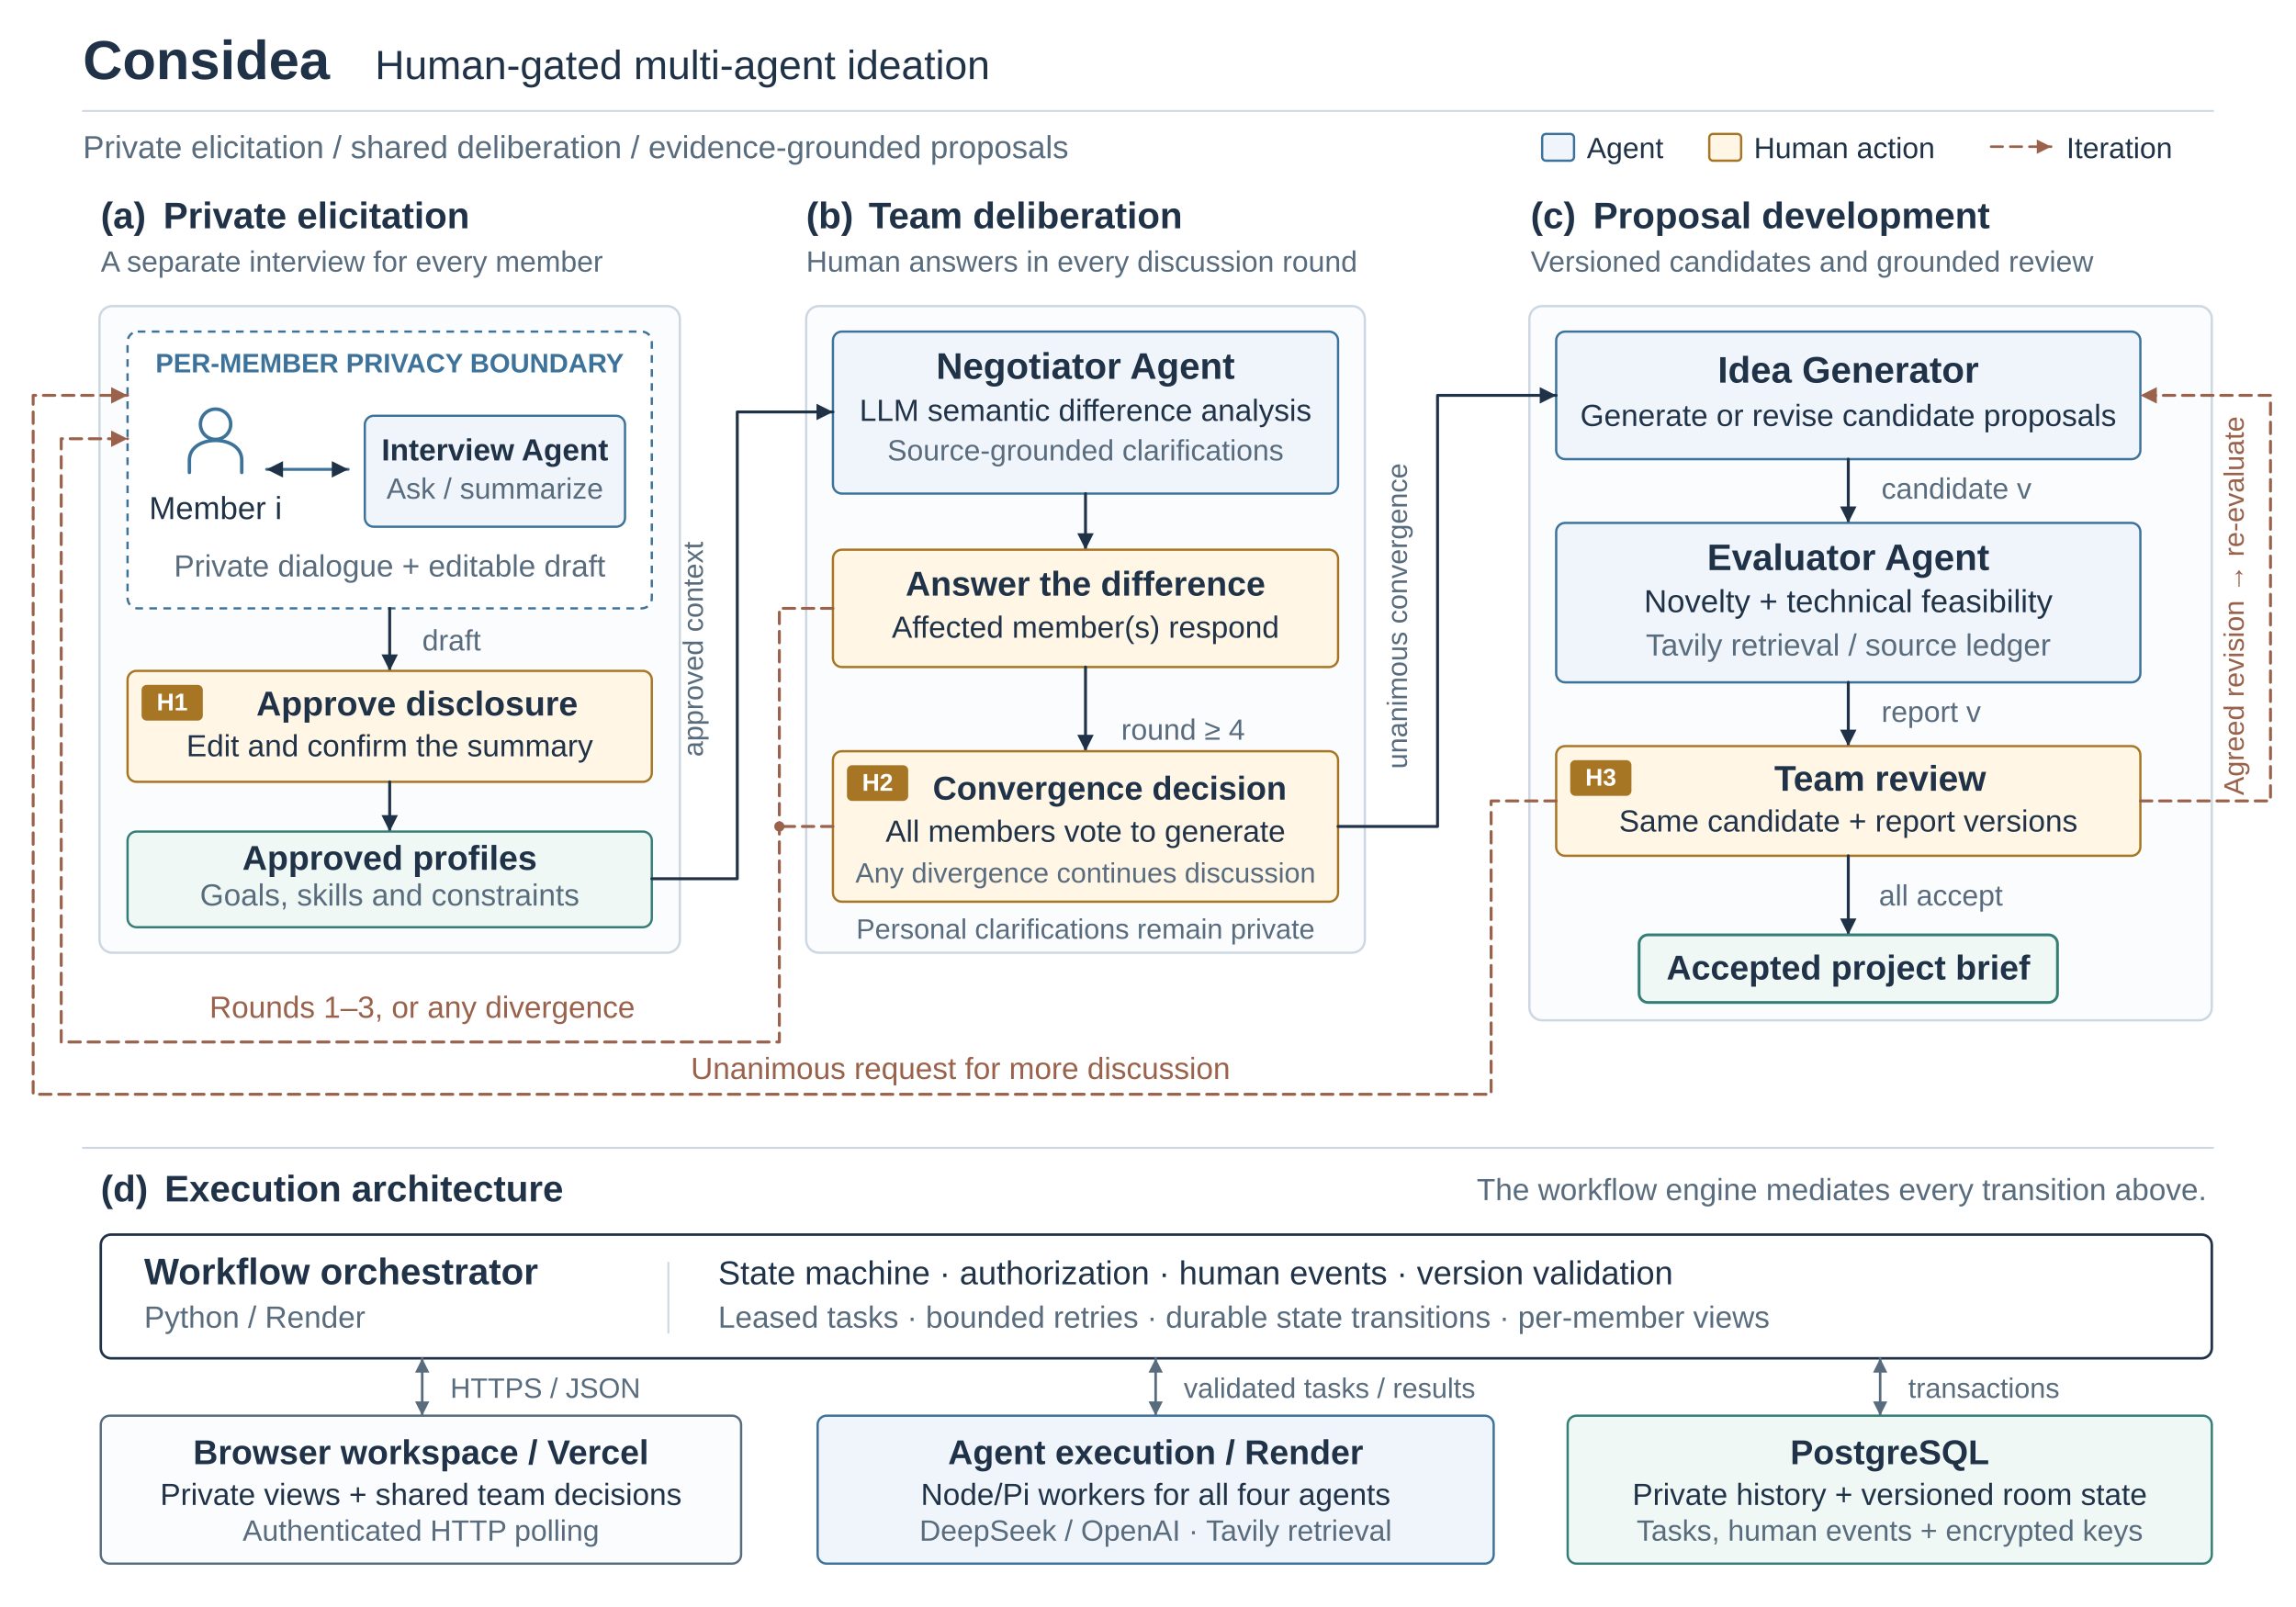
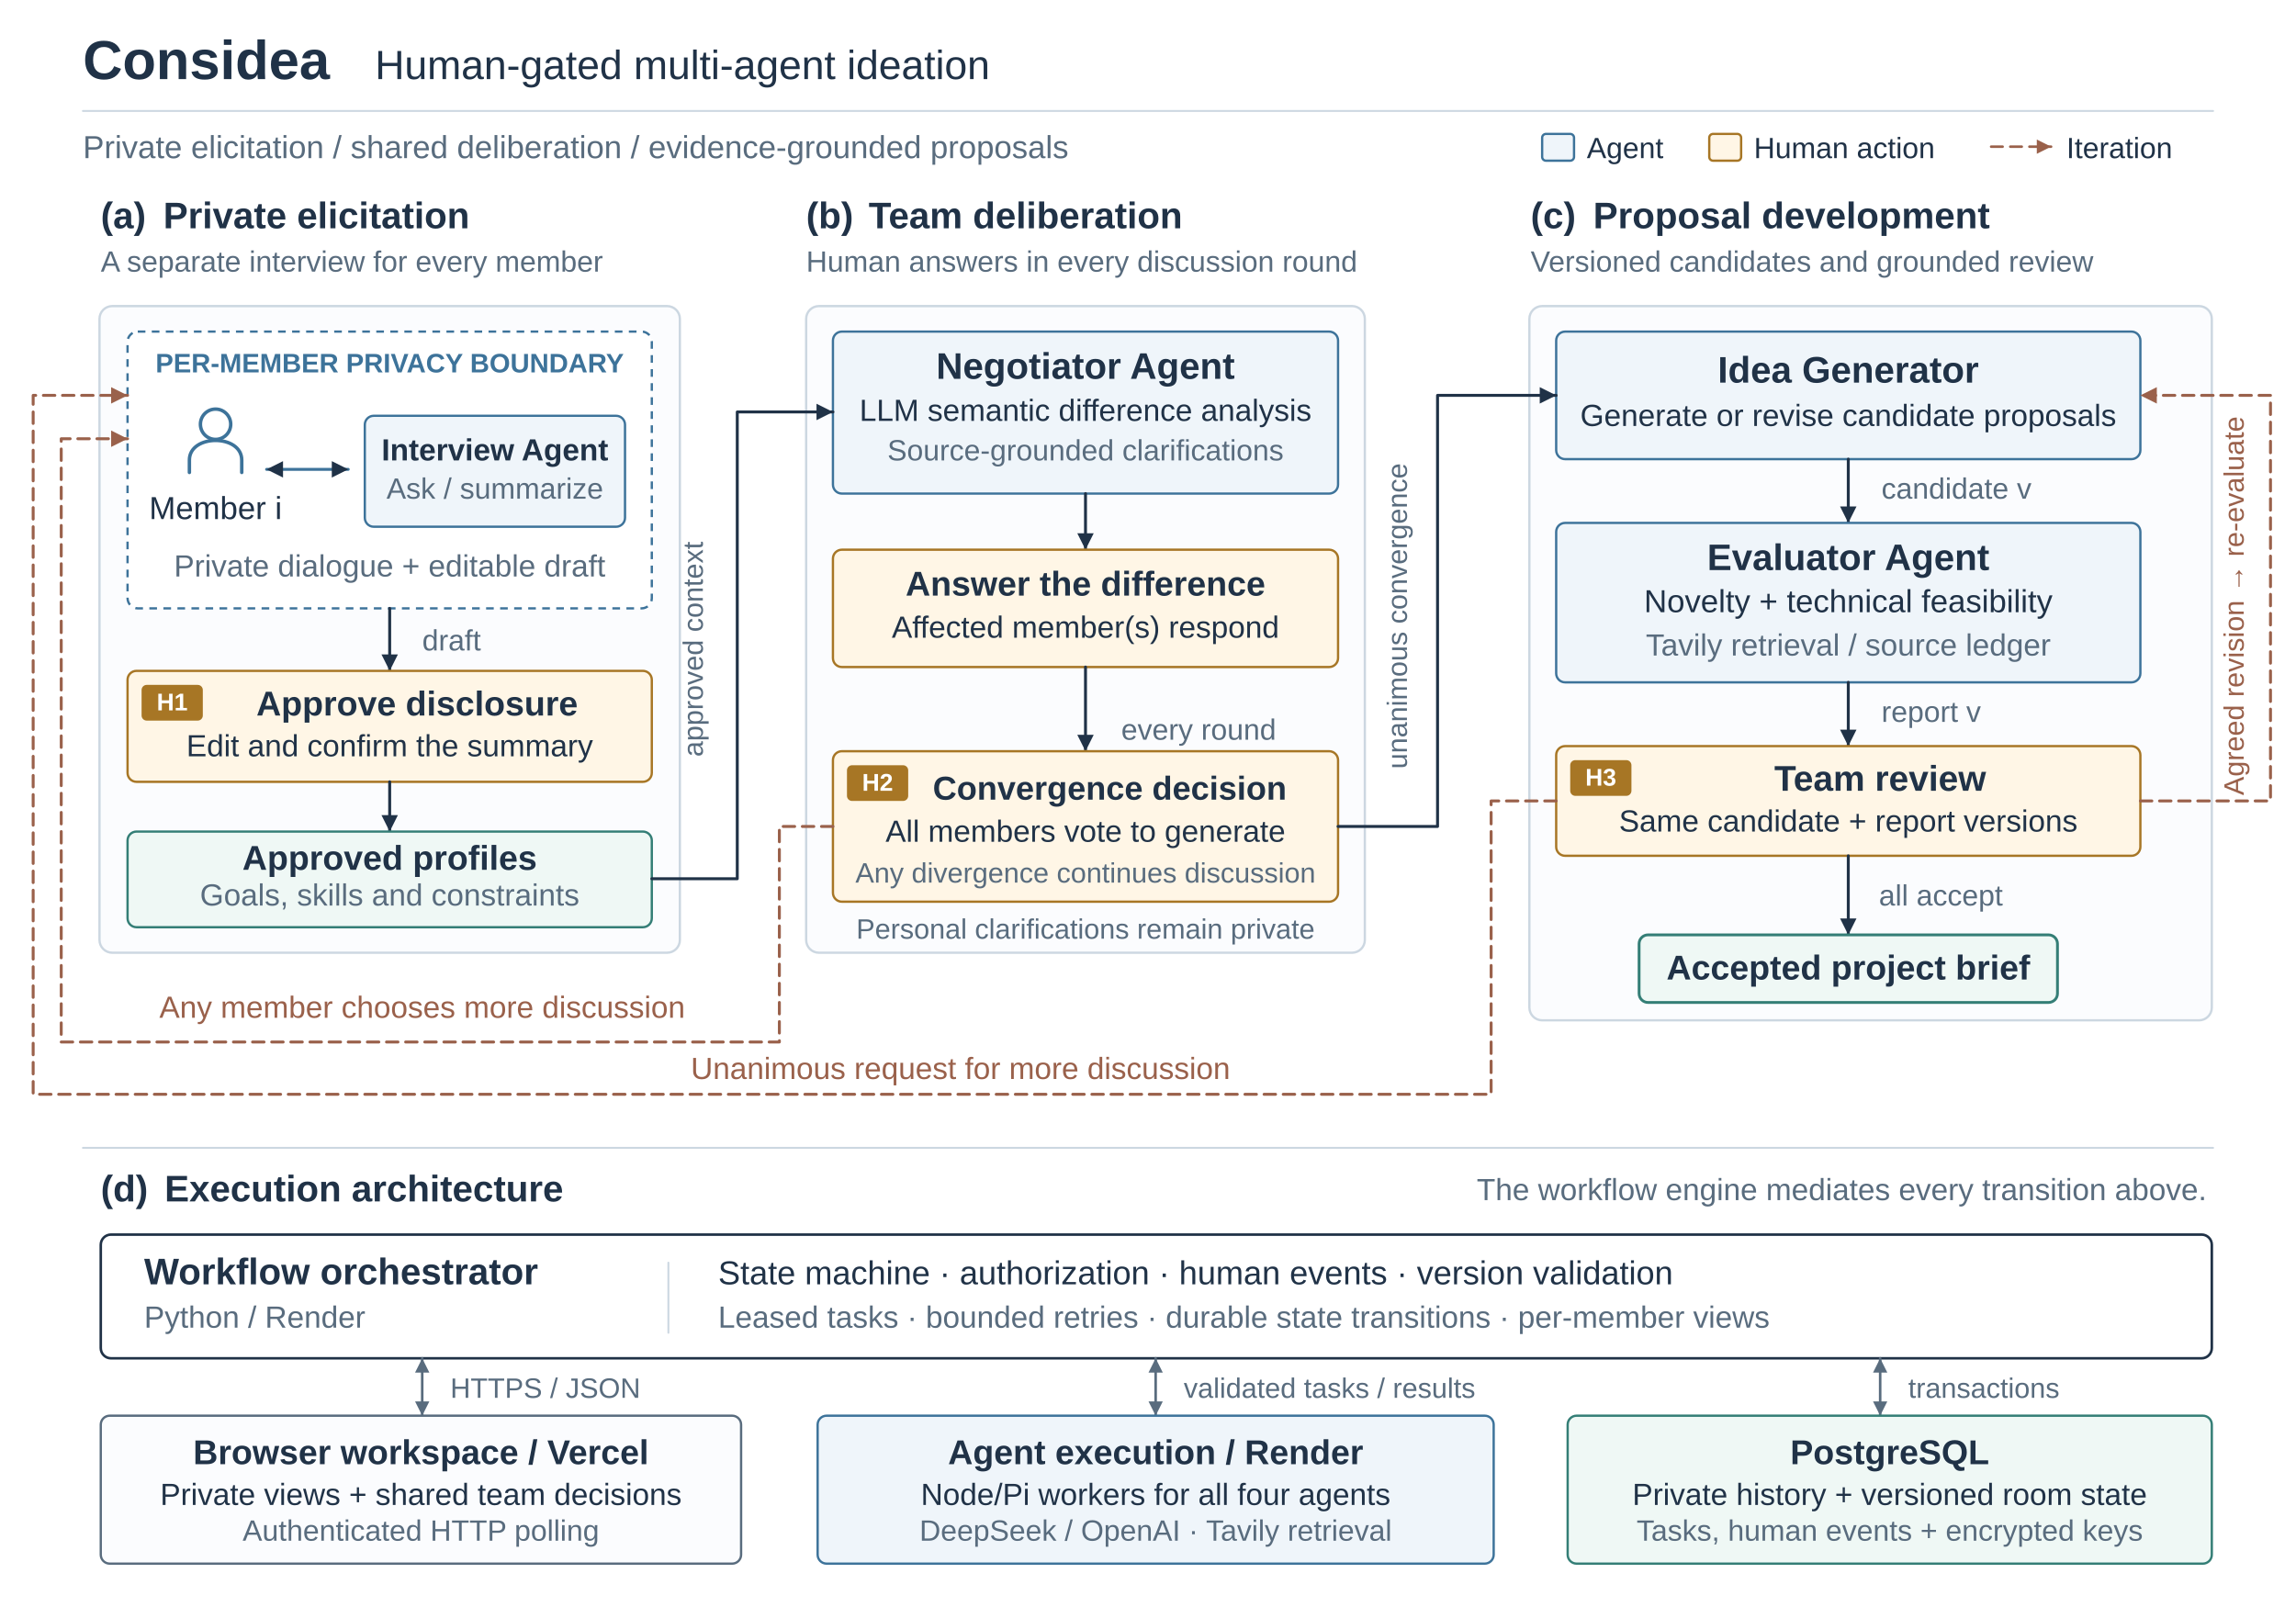
<svg xmlns="http://www.w3.org/2000/svg" width="180mm" height="126mm" viewBox="0 0 1800 1260" role="img" aria-labelledby="title desc">
  <defs>
    <marker id="flow" viewBox="0 0 10 10" refX="9" refY="5" markerWidth="7" markerHeight="7" orient="auto-start-reverse">
      <path d="M1,1 L9,5 L1,9 Z" fill="#203247" />
    </marker>
    <marker id="flow-start" viewBox="0 0 10 10" refX="9" refY="5" markerWidth="7" markerHeight="7" orient="auto-start-reverse">
      <path d="M1,1 L9,5 L1,9 Z" fill="#203247" />
    </marker>
    <marker id="feedback" viewBox="0 0 10 10" refX="9" refY="5" markerWidth="7" markerHeight="7" orient="auto-start-reverse">
      <path d="M1,1 L9,5 L1,9 Z" fill="#9A614B" />
    </marker>
    <marker id="feedback-start" viewBox="0 0 10 10" refX="9" refY="5" markerWidth="7" markerHeight="7" orient="auto-start-reverse">
      <path d="M1,1 L9,5 L1,9 Z" fill="#9A614B" />
    </marker>
    <marker id="support" viewBox="0 0 10 10" refX="9" refY="5" markerWidth="7" markerHeight="7" orient="auto-start-reverse">
      <path d="M1,1 L9,5 L1,9 Z" fill="#596C7E" />
    </marker>
    <marker id="support-start" viewBox="0 0 10 10" refX="9" refY="5" markerWidth="7" markerHeight="7" orient="auto-start-reverse">
      <path d="M1,1 L9,5 L1,9 Z" fill="#596C7E" />
    </marker>
  </defs>
  <rect x="0" y="0" width="1800" height="1260" rx="0" fill="#FFFFFF" stroke="#FFFFFF" stroke-width="0" />
  <text x="65" y="62" font-family="Arial, Helvetica, sans-serif" font-size="43" font-weight="bold" fill="#203247" text-anchor="start">Considea</text>
  <text x="294" y="62" font-family="Arial, Helvetica, sans-serif" font-size="32" font-weight="normal" fill="#203247" text-anchor="start">Human-gated multi-agent ideation</text>
  <path d="M 65,87 L 1735,87" fill="none" stroke="#CCD7E1" stroke-width="1.5" stroke-linecap="round" stroke-linejoin="round" />
  <text x="65" y="124" font-family="Arial, Helvetica, sans-serif" font-size="25" font-weight="normal" fill="#596C7E" text-anchor="start">Private elicitation  /  shared deliberation  /  evidence-grounded proposals</text>
  <rect x="1209" y="105" width="25" height="21" rx="3" fill="#EFF5FA" stroke="#3D739A" stroke-width="1.8" />
  <text x="1244" y="124" font-family="Arial, Helvetica, sans-serif" font-size="23" font-weight="normal" fill="#203247" text-anchor="start">Agent</text>
  <rect x="1340" y="105" width="25" height="21" rx="3" fill="#FFF6E6" stroke="#A77625" stroke-width="1.8" />
  <text x="1375" y="124" font-family="Arial, Helvetica, sans-serif" font-size="23" font-weight="normal" fill="#203247" text-anchor="start">Human action</text>
  <path d="M 1561,115 L 1608,115" fill="none" stroke="#9A614B" stroke-width="2" stroke-linecap="round" stroke-linejoin="round" marker-end="url(#feedback)" stroke-dasharray="9 6" />
  <text x="1620" y="124" font-family="Arial, Helvetica, sans-serif" font-size="23" font-weight="normal" fill="#203247" text-anchor="start">Iteration</text>
  <text x="79" y="179" font-family="Arial, Helvetica, sans-serif" font-size="29" font-weight="bold" fill="#203247" text-anchor="start">(a)</text>
  <text x="128" y="179" font-family="Arial, Helvetica, sans-serif" font-size="29" font-weight="bold" fill="#203247" text-anchor="start">Private elicitation</text>
  <text x="79" y="213" font-family="Arial, Helvetica, sans-serif" font-size="23" font-weight="normal" fill="#596C7E" text-anchor="start">A separate interview for every member</text>
  <text x="632" y="179" font-family="Arial, Helvetica, sans-serif" font-size="29" font-weight="bold" fill="#203247" text-anchor="start">(b)</text>
  <text x="681" y="179" font-family="Arial, Helvetica, sans-serif" font-size="29" font-weight="bold" fill="#203247" text-anchor="start">Team deliberation</text>
  <text x="632" y="213" font-family="Arial, Helvetica, sans-serif" font-size="23" font-weight="normal" fill="#596C7E" text-anchor="start">Human answers in every discussion round</text>
  <text x="1200" y="179" font-family="Arial, Helvetica, sans-serif" font-size="29" font-weight="bold" fill="#203247" text-anchor="start">(c)</text>
  <text x="1249" y="179" font-family="Arial, Helvetica, sans-serif" font-size="29" font-weight="bold" fill="#203247" text-anchor="start">Proposal development</text>
  <text x="1200" y="213" font-family="Arial, Helvetica, sans-serif" font-size="23" font-weight="normal" fill="#596C7E" text-anchor="start">Versioned candidates and grounded review</text>
  <rect x="78" y="240" width="455" height="507" rx="10" fill="#FBFCFE" stroke="#CCD7E1" stroke-width="1.8" />
  <rect x="632" y="240" width="438" height="507" rx="10" fill="#FBFCFE" stroke="#CCD7E1" stroke-width="1.8" />
  <rect x="1199" y="240" width="535" height="560" rx="10" fill="#FBFCFE" stroke="#CCD7E1" stroke-width="1.8" />
  <rect x="100" y="260" width="411" height="217" rx="8" fill="#FFFFFF" stroke="#3D739A" stroke-width="1.8" stroke-dasharray="6 5" />
  <text x="305.5" y="292" font-family="Arial, Helvetica, sans-serif" font-size="21" font-weight="bold" fill="#3D739A" text-anchor="middle">PER-MEMBER PRIVACY BOUNDARY</text>
  <g transform="translate(169 351) scale(1.08)" fill="none" stroke="#3D739A" stroke-width="2.5">
    <circle cx="0" cy="-17" r="11" />
    <path d="M-19,18 v-9 c0,-19 38,-19 38,0 v9" stroke-linecap="round" />
  </g>
  <text x="169" y="407" font-family="Arial, Helvetica, sans-serif" font-size="25" font-weight="normal" fill="#203247" text-anchor="middle">Member i</text>
  <rect x="286" y="326" width="204" height="87" rx="7" fill="#EFF5FA" stroke="#3D739A" stroke-width="1.8" />
  <text x="388" y="361" font-family="Arial, Helvetica, sans-serif" font-size="24" font-weight="bold" fill="#203247" text-anchor="middle">Interview Agent</text>
  <text x="388" y="391" font-family="Arial, Helvetica, sans-serif" font-size="23" font-weight="normal" fill="#596C7E" text-anchor="middle">Ask / summarize</text>
  <path d="M 209,368 L 273,368" fill="none" stroke="#3D739A" stroke-width="2.3" stroke-linecap="round" stroke-linejoin="round" marker-end="url(#flow)" marker-start="url(#flow-start)" />
  <text x="305.5" y="452" font-family="Arial, Helvetica, sans-serif" font-size="24" font-weight="normal" fill="#596C7E" text-anchor="middle">Private dialogue + editable draft</text>
  <path d="M 305.5,477 L 305.5,526" fill="none" stroke="#203247" stroke-width="2.3" stroke-linecap="round" stroke-linejoin="round" marker-end="url(#flow)" />
  <text x="331" y="510" font-family="Arial, Helvetica, sans-serif" font-size="23" font-weight="normal" fill="#596C7E" text-anchor="start">draft</text>
  <rect x="100" y="526" width="411" height="87" rx="7" fill="#FFF6E6" stroke="#A77625" stroke-width="1.8" />
  <rect x="111" y="537" width="48" height="28" rx="4" fill="#A77625" stroke="#A77625" stroke-width="0" />
  <text x="135.0" y="557" font-family="Arial, Helvetica, sans-serif" font-size="19" font-weight="bold" fill="#FFFFFF" text-anchor="middle">H1</text>
  <text x="327" y="561" font-family="Arial, Helvetica, sans-serif" font-size="27" font-weight="bold" fill="#203247" text-anchor="middle">Approve disclosure</text>
  <text x="305.5" y="593" font-family="Arial, Helvetica, sans-serif" font-size="24" font-weight="normal" fill="#203247" text-anchor="middle">Edit and confirm the summary</text>
  <path d="M 305.5,613 L 305.5,652" fill="none" stroke="#203247" stroke-width="2.3" stroke-linecap="round" stroke-linejoin="round" marker-end="url(#flow)" />
  <rect x="100" y="652" width="411" height="75" rx="7" fill="#EFF8F5" stroke="#347E76" stroke-width="1.8" />
  <text x="305.5" y="682" font-family="Arial, Helvetica, sans-serif" font-size="27" font-weight="bold" fill="#203247" text-anchor="middle">Approved profiles</text>
  <text x="305.5" y="710" font-family="Arial, Helvetica, sans-serif" font-size="24" font-weight="normal" fill="#596C7E" text-anchor="middle">Goals, skills and constraints</text>
  <rect x="653" y="260" width="396" height="127" rx="7" fill="#EFF5FA" stroke="#3D739A" stroke-width="1.8" />
  <text x="851" y="297" font-family="Arial, Helvetica, sans-serif" font-size="29" font-weight="bold" fill="#203247" text-anchor="middle">Negotiator Agent</text>
  <text x="851" y="330" font-family="Arial, Helvetica, sans-serif" font-size="24" font-weight="normal" fill="#203247" text-anchor="middle">LLM semantic difference analysis</text>
  <text x="851" y="361" font-family="Arial, Helvetica, sans-serif" font-size="23" font-weight="normal" fill="#596C7E" text-anchor="middle">Source-grounded clarifications</text>
  <path d="M 851,387 L 851,431" fill="none" stroke="#203247" stroke-width="2.3" stroke-linecap="round" stroke-linejoin="round" marker-end="url(#flow)" />
  <rect x="653" y="431" width="396" height="92" rx="7" fill="#FFF6E6" stroke="#A77625" stroke-width="1.8" />
  <text x="851" y="467" font-family="Arial, Helvetica, sans-serif" font-size="27" font-weight="bold" fill="#203247" text-anchor="middle">Answer the difference</text>
  <text x="851" y="500" font-family="Arial, Helvetica, sans-serif" font-size="24" font-weight="normal" fill="#203247" text-anchor="middle">Affected member(s) respond</text>
  <text x="851" y="736" font-family="Arial, Helvetica, sans-serif" font-size="22" font-weight="normal" fill="#596C7E" text-anchor="middle">Personal clarifications remain private</text>
  <path d="M 851,523 L 851,589" fill="none" stroke="#203247" stroke-width="2.3" stroke-linecap="round" stroke-linejoin="round" marker-end="url(#flow)" />
-   <text x="879" y="580" font-family="Arial, Helvetica, sans-serif" font-size="23" font-weight="normal" fill="#596C7E" text-anchor="start">round ≥ 4</text>
+   <text x="879" y="580" font-family="Arial, Helvetica, sans-serif" font-size="23" font-weight="normal" fill="#596C7E" text-anchor="start">every round</text>
  <rect x="653" y="589" width="396" height="118" rx="7" fill="#FFF6E6" stroke="#A77625" stroke-width="1.8" />
  <rect x="664" y="600" width="48" height="28" rx="4" fill="#A77625" stroke="#A77625" stroke-width="0" />
  <text x="688.0" y="620" font-family="Arial, Helvetica, sans-serif" font-size="19" font-weight="bold" fill="#FFFFFF" text-anchor="middle">H2</text>
  <text x="870" y="627" font-family="Arial, Helvetica, sans-serif" font-size="26" font-weight="bold" fill="#203247" text-anchor="middle">Convergence decision</text>
  <text x="851" y="660" font-family="Arial, Helvetica, sans-serif" font-size="24" font-weight="normal" fill="#203247" text-anchor="middle">All members vote to generate</text>
  <text x="851" y="692" font-family="Arial, Helvetica, sans-serif" font-size="22" font-weight="normal" fill="#596C7E" text-anchor="middle">Any divergence continues discussion</text>
  <rect x="1220" y="260" width="458" height="100" rx="7" fill="#EFF5FA" stroke="#3D739A" stroke-width="1.8" />
  <text x="1449" y="300" font-family="Arial, Helvetica, sans-serif" font-size="29" font-weight="bold" fill="#203247" text-anchor="middle">Idea Generator</text>
  <text x="1449" y="334" font-family="Arial, Helvetica, sans-serif" font-size="24" font-weight="normal" fill="#203247" text-anchor="middle">Generate or revise candidate proposals</text>
  <path d="M 1449,360 L 1449,410" fill="none" stroke="#203247" stroke-width="2.3" stroke-linecap="round" stroke-linejoin="round" marker-end="url(#flow)" />
  <text x="1475" y="391" font-family="Arial, Helvetica, sans-serif" font-size="23" font-weight="normal" fill="#596C7E" text-anchor="start">candidate v</text>
  <rect x="1220" y="410" width="458" height="125" rx="7" fill="#EFF5FA" stroke="#3D739A" stroke-width="1.8" />
  <text x="1449" y="447" font-family="Arial, Helvetica, sans-serif" font-size="29" font-weight="bold" fill="#203247" text-anchor="middle">Evaluator Agent</text>
  <text x="1449" y="480" font-family="Arial, Helvetica, sans-serif" font-size="25" font-weight="normal" fill="#203247" text-anchor="middle">Novelty + technical feasibility</text>
  <text x="1449" y="514" font-family="Arial, Helvetica, sans-serif" font-size="24" font-weight="normal" fill="#596C7E" text-anchor="middle">Tavily retrieval / source ledger</text>
  <path d="M 1449,535 L 1449,585" fill="none" stroke="#203247" stroke-width="2.3" stroke-linecap="round" stroke-linejoin="round" marker-end="url(#flow)" />
  <text x="1475" y="566" font-family="Arial, Helvetica, sans-serif" font-size="23" font-weight="normal" fill="#596C7E" text-anchor="start">report v</text>
  <rect x="1220" y="585" width="458" height="86" rx="7" fill="#FFF6E6" stroke="#A77625" stroke-width="1.8" />
  <rect x="1231" y="596" width="48" height="28" rx="4" fill="#A77625" stroke="#A77625" stroke-width="0" />
  <text x="1255.0" y="616" font-family="Arial, Helvetica, sans-serif" font-size="19" font-weight="bold" fill="#FFFFFF" text-anchor="middle">H3</text>
  <text x="1474" y="620" font-family="Arial, Helvetica, sans-serif" font-size="28" font-weight="bold" fill="#203247" text-anchor="middle">Team review</text>
  <text x="1449" y="652" font-family="Arial, Helvetica, sans-serif" font-size="24" font-weight="normal" fill="#203247" text-anchor="middle">Same candidate + report versions</text>
  <path d="M 1449,671 L 1449,733" fill="none" stroke="#203247" stroke-width="2.3" stroke-linecap="round" stroke-linejoin="round" marker-end="url(#flow)" />
  <text x="1473" y="710" font-family="Arial, Helvetica, sans-serif" font-size="23" font-weight="normal" fill="#596C7E" text-anchor="start">all accept</text>
  <rect x="1285" y="733" width="328" height="53" rx="7" fill="#EFF8F5" stroke="#347E76" stroke-width="2.2" />
  <text x="1449" y="768" font-family="Arial, Helvetica, sans-serif" font-size="27" font-weight="bold" fill="#203247" text-anchor="middle">Accepted project brief</text>
  <path d="M 511,689 L 578,689 L 578,323 L 653,323" fill="none" stroke="#203247" stroke-width="2.3" stroke-linecap="round" stroke-linejoin="round" marker-end="url(#flow)" />
  <text x="551" y="509" font-family="Arial, Helvetica, sans-serif" font-size="22" font-weight="normal" fill="#596C7E" text-anchor="middle" transform="rotate(-90 551 509)">approved context</text>
  <path d="M 1049,648 L 1127,648 L 1127,310 L 1220,310" fill="none" stroke="#203247" stroke-width="2.3" stroke-linecap="round" stroke-linejoin="round" marker-end="url(#flow)" />
  <text x="1103" y="483" font-family="Arial, Helvetica, sans-serif" font-size="22" font-weight="normal" fill="#596C7E" text-anchor="middle" transform="rotate(-90 1103 483)">unanimous convergence</text>
-   <path d="M 653,477 L 611,477 L 611,817 L 48,817 L 48,344 L 100,344" fill="none" stroke="#9A614B" stroke-width="2.3" stroke-linecap="round" stroke-linejoin="round" marker-end="url(#feedback)" stroke-dasharray="9 6" />
-   <path d="M 653,648 L 611,648" fill="none" stroke="#9A614B" stroke-width="2.3" stroke-linecap="round" stroke-linejoin="round" stroke-dasharray="9 6" />
-   <circle cx="611" cy="648" r="4" fill="#9A614B" />
-   <text x="331" y="798" font-family="Arial, Helvetica, sans-serif" font-size="24" font-weight="normal" fill="#9A614B" text-anchor="middle">Rounds 1–3, or any divergence</text>
+   <path d="M 653,648 L 611,648 L 611,817 L 48,817 L 48,344 L 100,344" fill="none" stroke="#9A614B" stroke-width="2.3" stroke-linecap="round" stroke-linejoin="round" marker-end="url(#feedback)" stroke-dasharray="9 6" />
+   <text x="331" y="798" font-family="Arial, Helvetica, sans-serif" font-size="24" font-weight="normal" fill="#9A614B" text-anchor="middle">Any member chooses more discussion</text>
  <path d="M 1678,628 L 1780,628 L 1780,310 L 1678,310" fill="none" stroke="#9A614B" stroke-width="2.3" stroke-linecap="round" stroke-linejoin="round" marker-end="url(#feedback)" stroke-dasharray="9 6" />
  <text x="1759" y="475" font-family="Arial, Helvetica, sans-serif" font-size="22" font-weight="normal" fill="#9A614B" text-anchor="middle" transform="rotate(-90 1759 475)">Agreed revision → re-evaluate</text>
  <path d="M 1220,628 L 1169,628 L 1169,858 L 26,858 L 26,310 L 100,310" fill="none" stroke="#9A614B" stroke-width="2.3" stroke-linecap="round" stroke-linejoin="round" marker-end="url(#feedback)" stroke-dasharray="9 6" />
  <text x="753" y="846" font-family="Arial, Helvetica, sans-serif" font-size="24" font-weight="normal" fill="#9A614B" text-anchor="middle">Unanimous request for more discussion</text>
  <path d="M 65,900 L 1735,900" fill="none" stroke="#CCD7E1" stroke-width="1.5" stroke-linecap="round" stroke-linejoin="round" />
  <text x="79" y="942" font-family="Arial, Helvetica, sans-serif" font-size="29" font-weight="bold" fill="#203247" text-anchor="start">(d)</text>
  <text x="129" y="942" font-family="Arial, Helvetica, sans-serif" font-size="29" font-weight="bold" fill="#203247" text-anchor="start">Execution architecture</text>
  <text x="1730" y="941" font-family="Arial, Helvetica, sans-serif" font-size="24" font-weight="normal" fill="#596C7E" text-anchor="end">The workflow engine mediates every transition above.</text>
  <rect x="79" y="968" width="1655" height="97" rx="8" fill="#FFFFFF" stroke="#203247" stroke-width="2" />
  <text x="113" y="1007" font-family="Arial, Helvetica, sans-serif" font-size="29" font-weight="bold" fill="#203247" text-anchor="start">Workflow orchestrator</text>
  <text x="113" y="1041" font-family="Arial, Helvetica, sans-serif" font-size="24" font-weight="normal" fill="#596C7E" text-anchor="start">Python / Render</text>
  <path d="M 524,990 L 524,1045" fill="none" stroke="#CCD7E1" stroke-width="1.5" stroke-linecap="round" stroke-linejoin="round" />
  <text x="563" y="1007" font-family="Arial, Helvetica, sans-serif" font-size="26" font-weight="normal" fill="#203247" text-anchor="start">State machine · authorization · human events · version validation</text>
  <text x="563" y="1041" font-family="Arial, Helvetica, sans-serif" font-size="24" font-weight="normal" fill="#596C7E" text-anchor="start">Leased tasks · bounded retries · durable state transitions · per-member views</text>
  <path d="M 331,1065 L 331,1110" fill="none" stroke="#596C7E" stroke-width="2" stroke-linecap="round" stroke-linejoin="round" marker-end="url(#support)" marker-start="url(#support-start)" />
  <path d="M 906,1065 L 906,1110" fill="none" stroke="#596C7E" stroke-width="2" stroke-linecap="round" stroke-linejoin="round" marker-end="url(#support)" marker-start="url(#support-start)" />
  <path d="M 1474,1065 L 1474,1110" fill="none" stroke="#596C7E" stroke-width="2" stroke-linecap="round" stroke-linejoin="round" marker-end="url(#support)" marker-start="url(#support-start)" />
  <text x="353" y="1096" font-family="Arial, Helvetica, sans-serif" font-size="22" font-weight="normal" fill="#596C7E" text-anchor="start">HTTPS / JSON</text>
  <text x="928" y="1096" font-family="Arial, Helvetica, sans-serif" font-size="22" font-weight="normal" fill="#596C7E" text-anchor="start">validated tasks / results</text>
  <text x="1496" y="1096" font-family="Arial, Helvetica, sans-serif" font-size="22" font-weight="normal" fill="#596C7E" text-anchor="start">transactions</text>
  <rect x="79" y="1110" width="502" height="116" rx="7" fill="#FBFCFE" stroke="#596C7E" stroke-width="1.8" />
  <text x="330" y="1148" font-family="Arial, Helvetica, sans-serif" font-size="27" font-weight="bold" fill="#203247" text-anchor="middle">Browser workspace / Vercel</text>
  <text x="330" y="1180" font-family="Arial, Helvetica, sans-serif" font-size="24" font-weight="normal" fill="#203247" text-anchor="middle">Private views + shared team decisions</text>
  <text x="330" y="1208" font-family="Arial, Helvetica, sans-serif" font-size="23" font-weight="normal" fill="#596C7E" text-anchor="middle">Authenticated HTTP polling</text>
  <rect x="641" y="1110" width="530" height="116" rx="7" fill="#EFF5FA" stroke="#3D739A" stroke-width="1.8" />
  <text x="906" y="1148" font-family="Arial, Helvetica, sans-serif" font-size="27" font-weight="bold" fill="#203247" text-anchor="middle">Agent execution / Render</text>
  <text x="906" y="1180" font-family="Arial, Helvetica, sans-serif" font-size="24" font-weight="normal" fill="#203247" text-anchor="middle">Node/Pi workers for all four agents</text>
  <text x="906" y="1208" font-family="Arial, Helvetica, sans-serif" font-size="23" font-weight="normal" fill="#596C7E" text-anchor="middle">DeepSeek / OpenAI · Tavily retrieval</text>
  <rect x="1229" y="1110" width="505" height="116" rx="7" fill="#EFF8F5" stroke="#347E76" stroke-width="1.8" />
  <text x="1481.5" y="1148" font-family="Arial, Helvetica, sans-serif" font-size="27" font-weight="bold" fill="#203247" text-anchor="middle">PostgreSQL</text>
  <text x="1481.5" y="1180" font-family="Arial, Helvetica, sans-serif" font-size="24" font-weight="normal" fill="#203247" text-anchor="middle">Private history + versioned room state</text>
  <text x="1481.5" y="1208" font-family="Arial, Helvetica, sans-serif" font-size="23" font-weight="normal" fill="#596C7E" text-anchor="middle">Tasks, human events + encrypted keys</text>
</svg>
